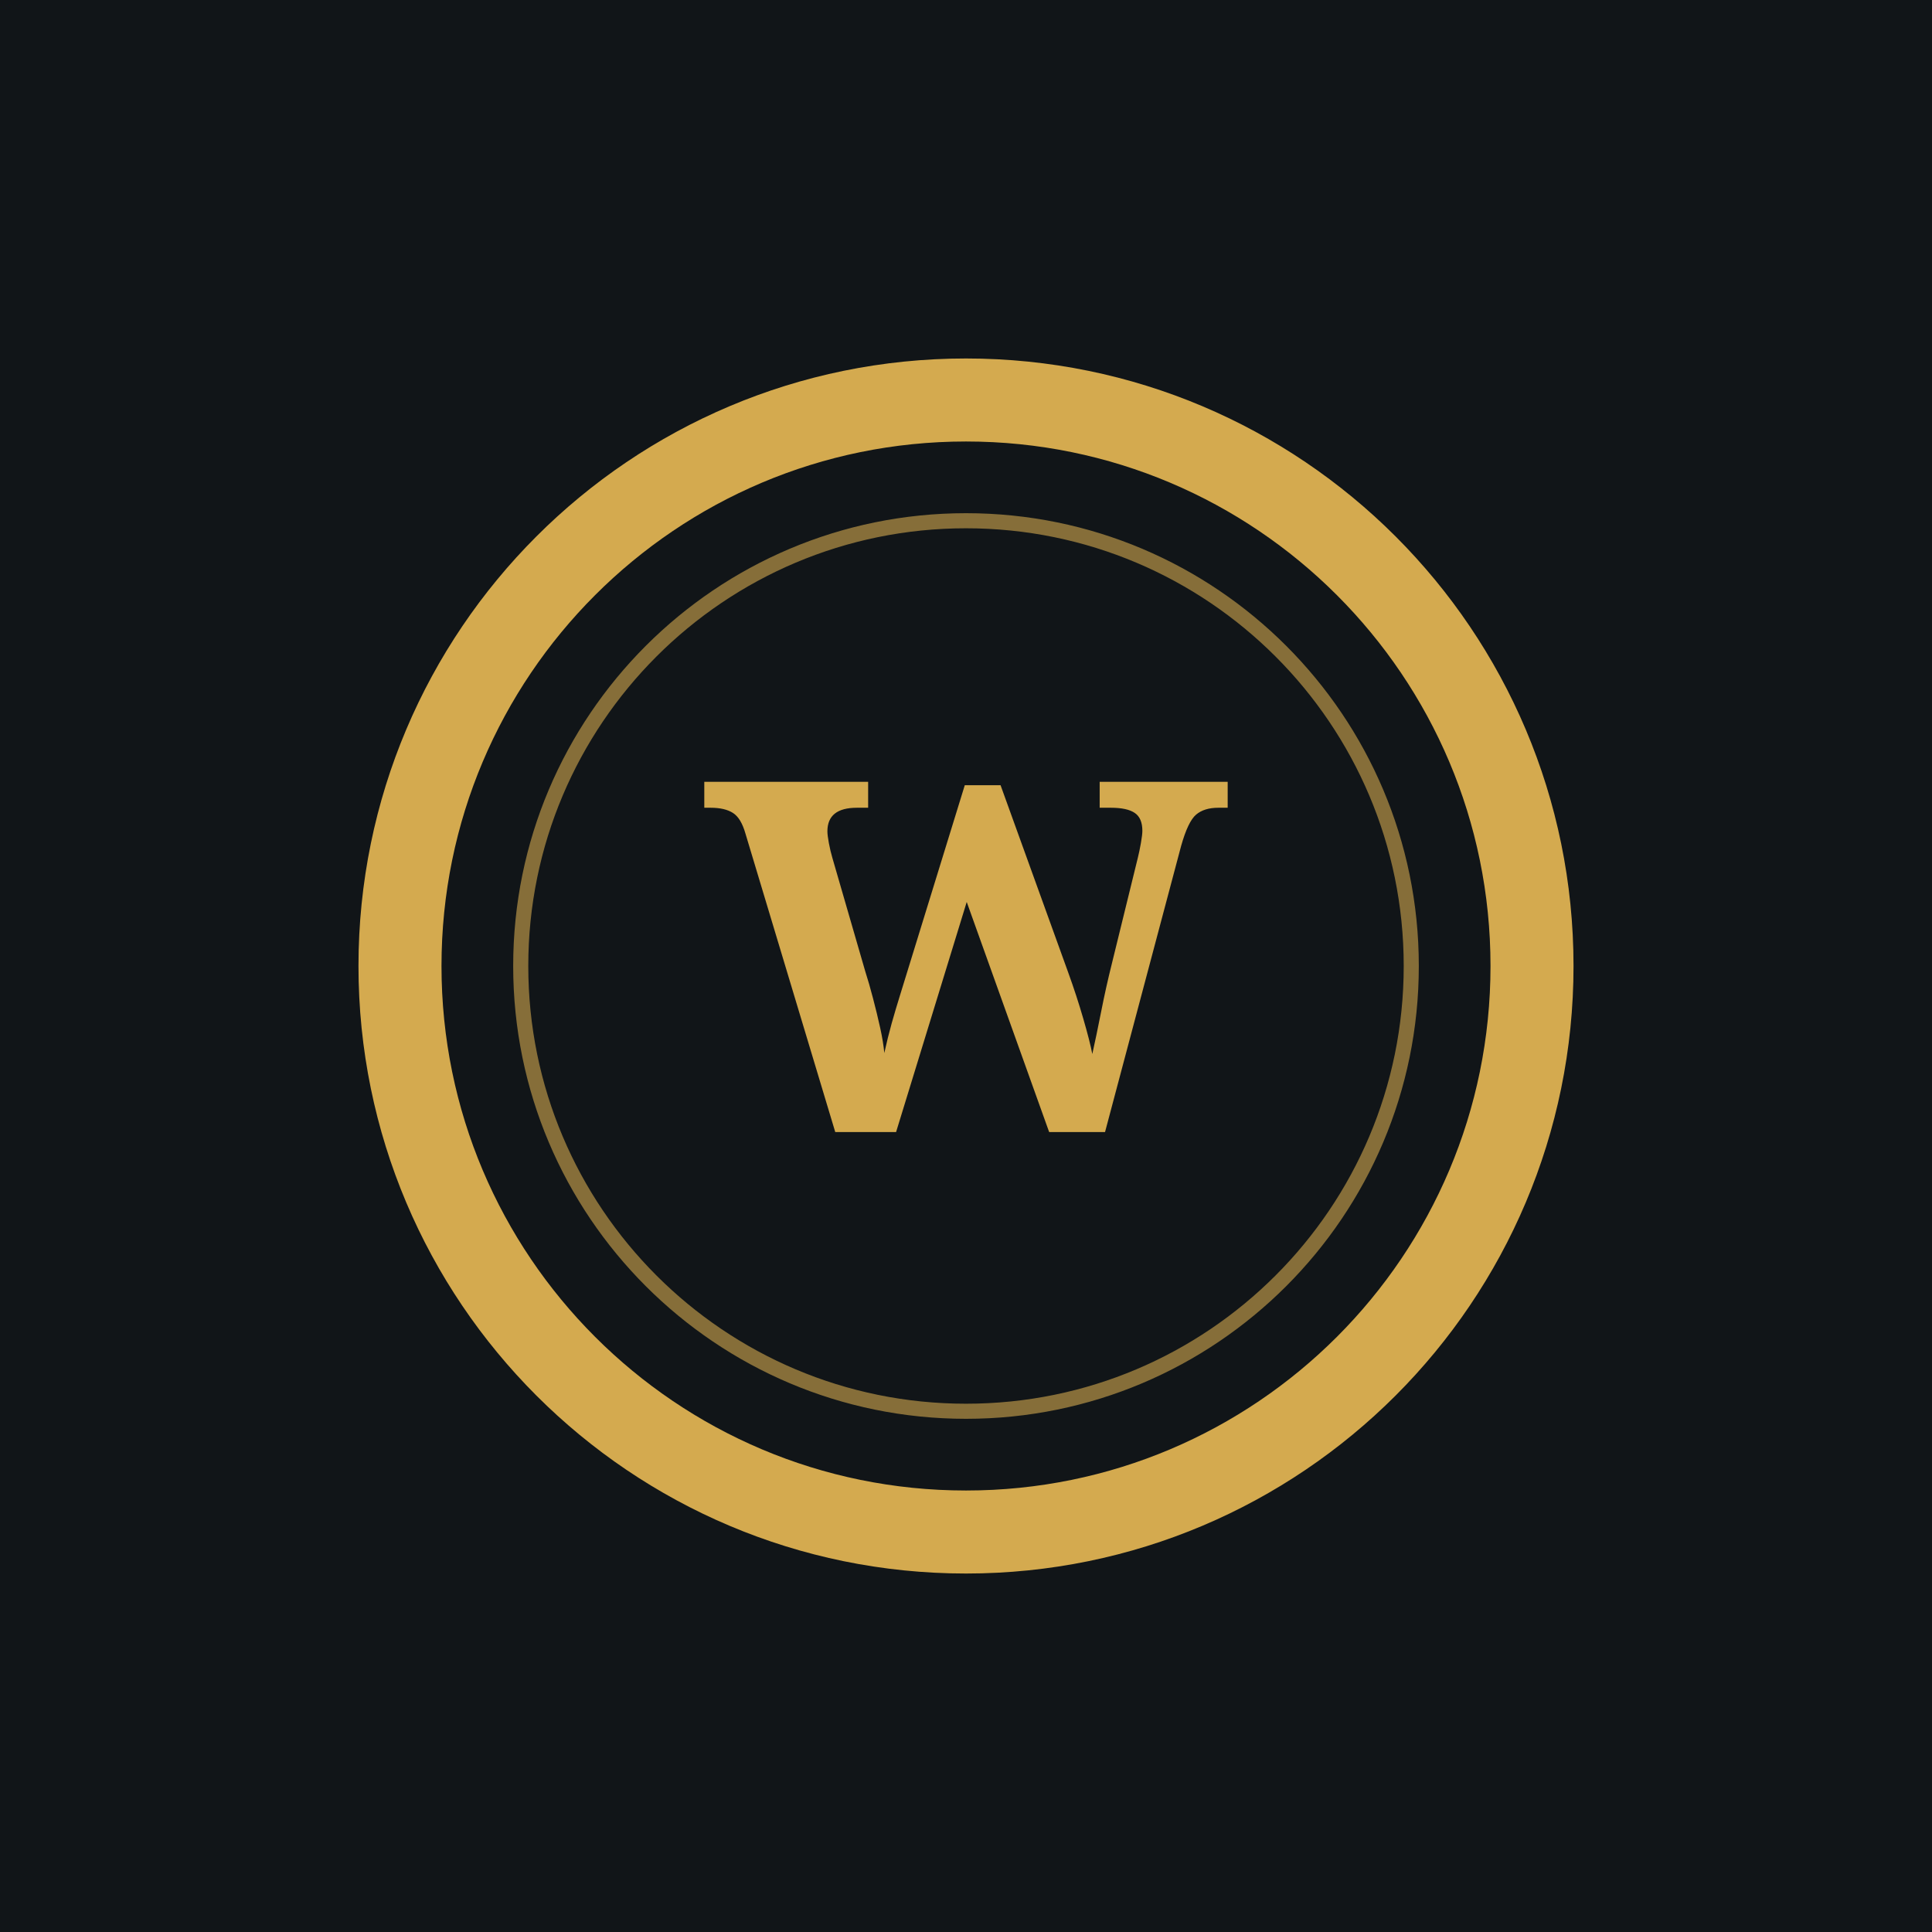
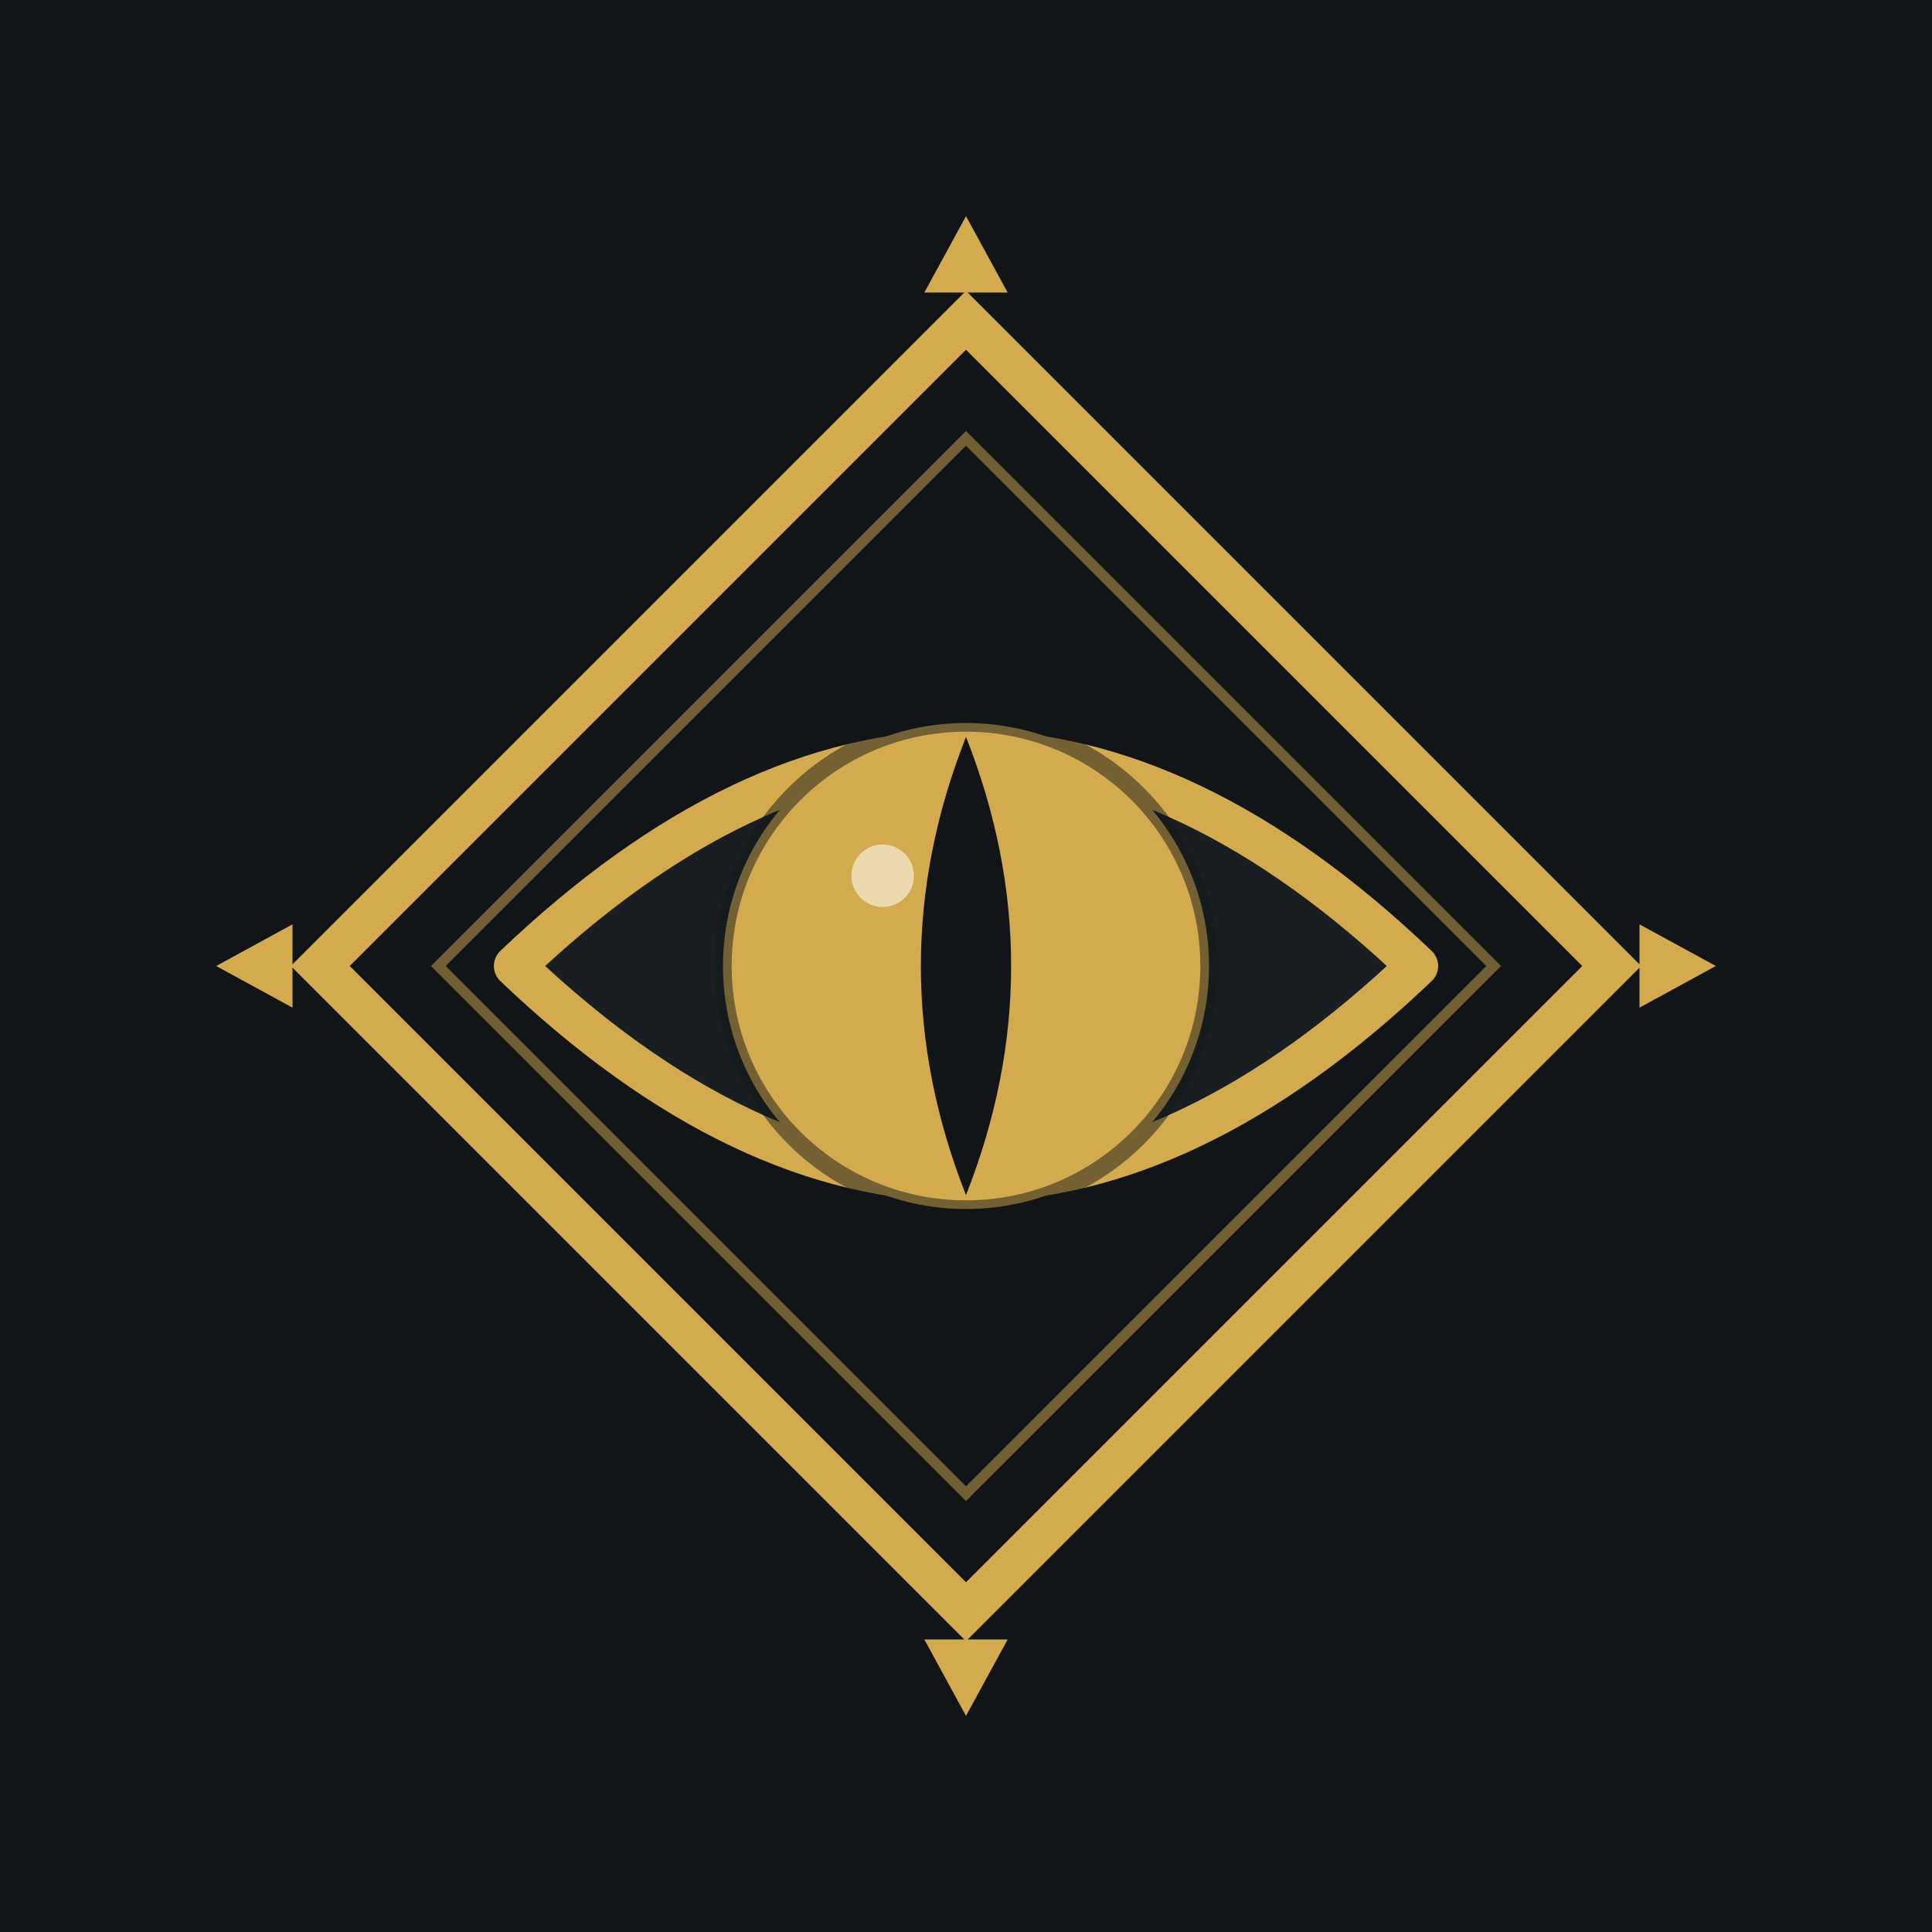
<svg xmlns="http://www.w3.org/2000/svg" viewBox="0 0 512 512">
  <rect width="512" height="512" fill="#111518" />
-   <circle cx="256" cy="256" r="150" fill="none" stroke="#d4aa4f" stroke-width="22" />
-   <circle cx="256" cy="256" r="118" fill="none" stroke="#d4aa4f" stroke-width="4" opacity="0.6" />
-   <text x="256" y="300" text-anchor="middle" font-family="Georgia, serif" font-weight="700" font-size="130" fill="#d4aa4f">W</text>
+   <g transform="translate(256 256) scale(0.92) translate(-256 -256)">
+     <path d="M256 70 L442 256 L256 442 L70 256 Z" fill="none" stroke="#d4aa4f" stroke-width="12" stroke-linejoin="miter" />
+     <path d="M256 104 L408 256 L256 408 L104 256 Z" fill="none" stroke="#d4aa4f" stroke-width="3" opacity="0.5" />
+     <g fill="#d4aa4f">
+       <path d="M256 40 L268 62 L244 62 Z" />
+       <path d="M256 472 L268 450 L244 450 Z" />
+       <path d="M40 256 L62 244 L62 268 Z" />
+       <path d="M472 256 L450 244 L450 268 Z" />
+     </g>
+     <path d="M126 256 Q256 132 386 256 Q256 380 126 256 Z" fill="#181e22" stroke="#d4aa4f" stroke-width="12" stroke-linejoin="round" />
+     <circle cx="256" cy="256" r="70" fill="#d4aa4f" />
+     <circle cx="256" cy="256" r="70" fill="none" stroke="#111518" stroke-width="5" opacity="0.5" />
+     <path d="M256 190 Q282 256 256 322 Q230 256 256 190 Z" fill="#111518" />
+     <circle cx="232" cy="230" r="9" fill="#fff" opacity="0.55" />
+   </g>
</svg>
